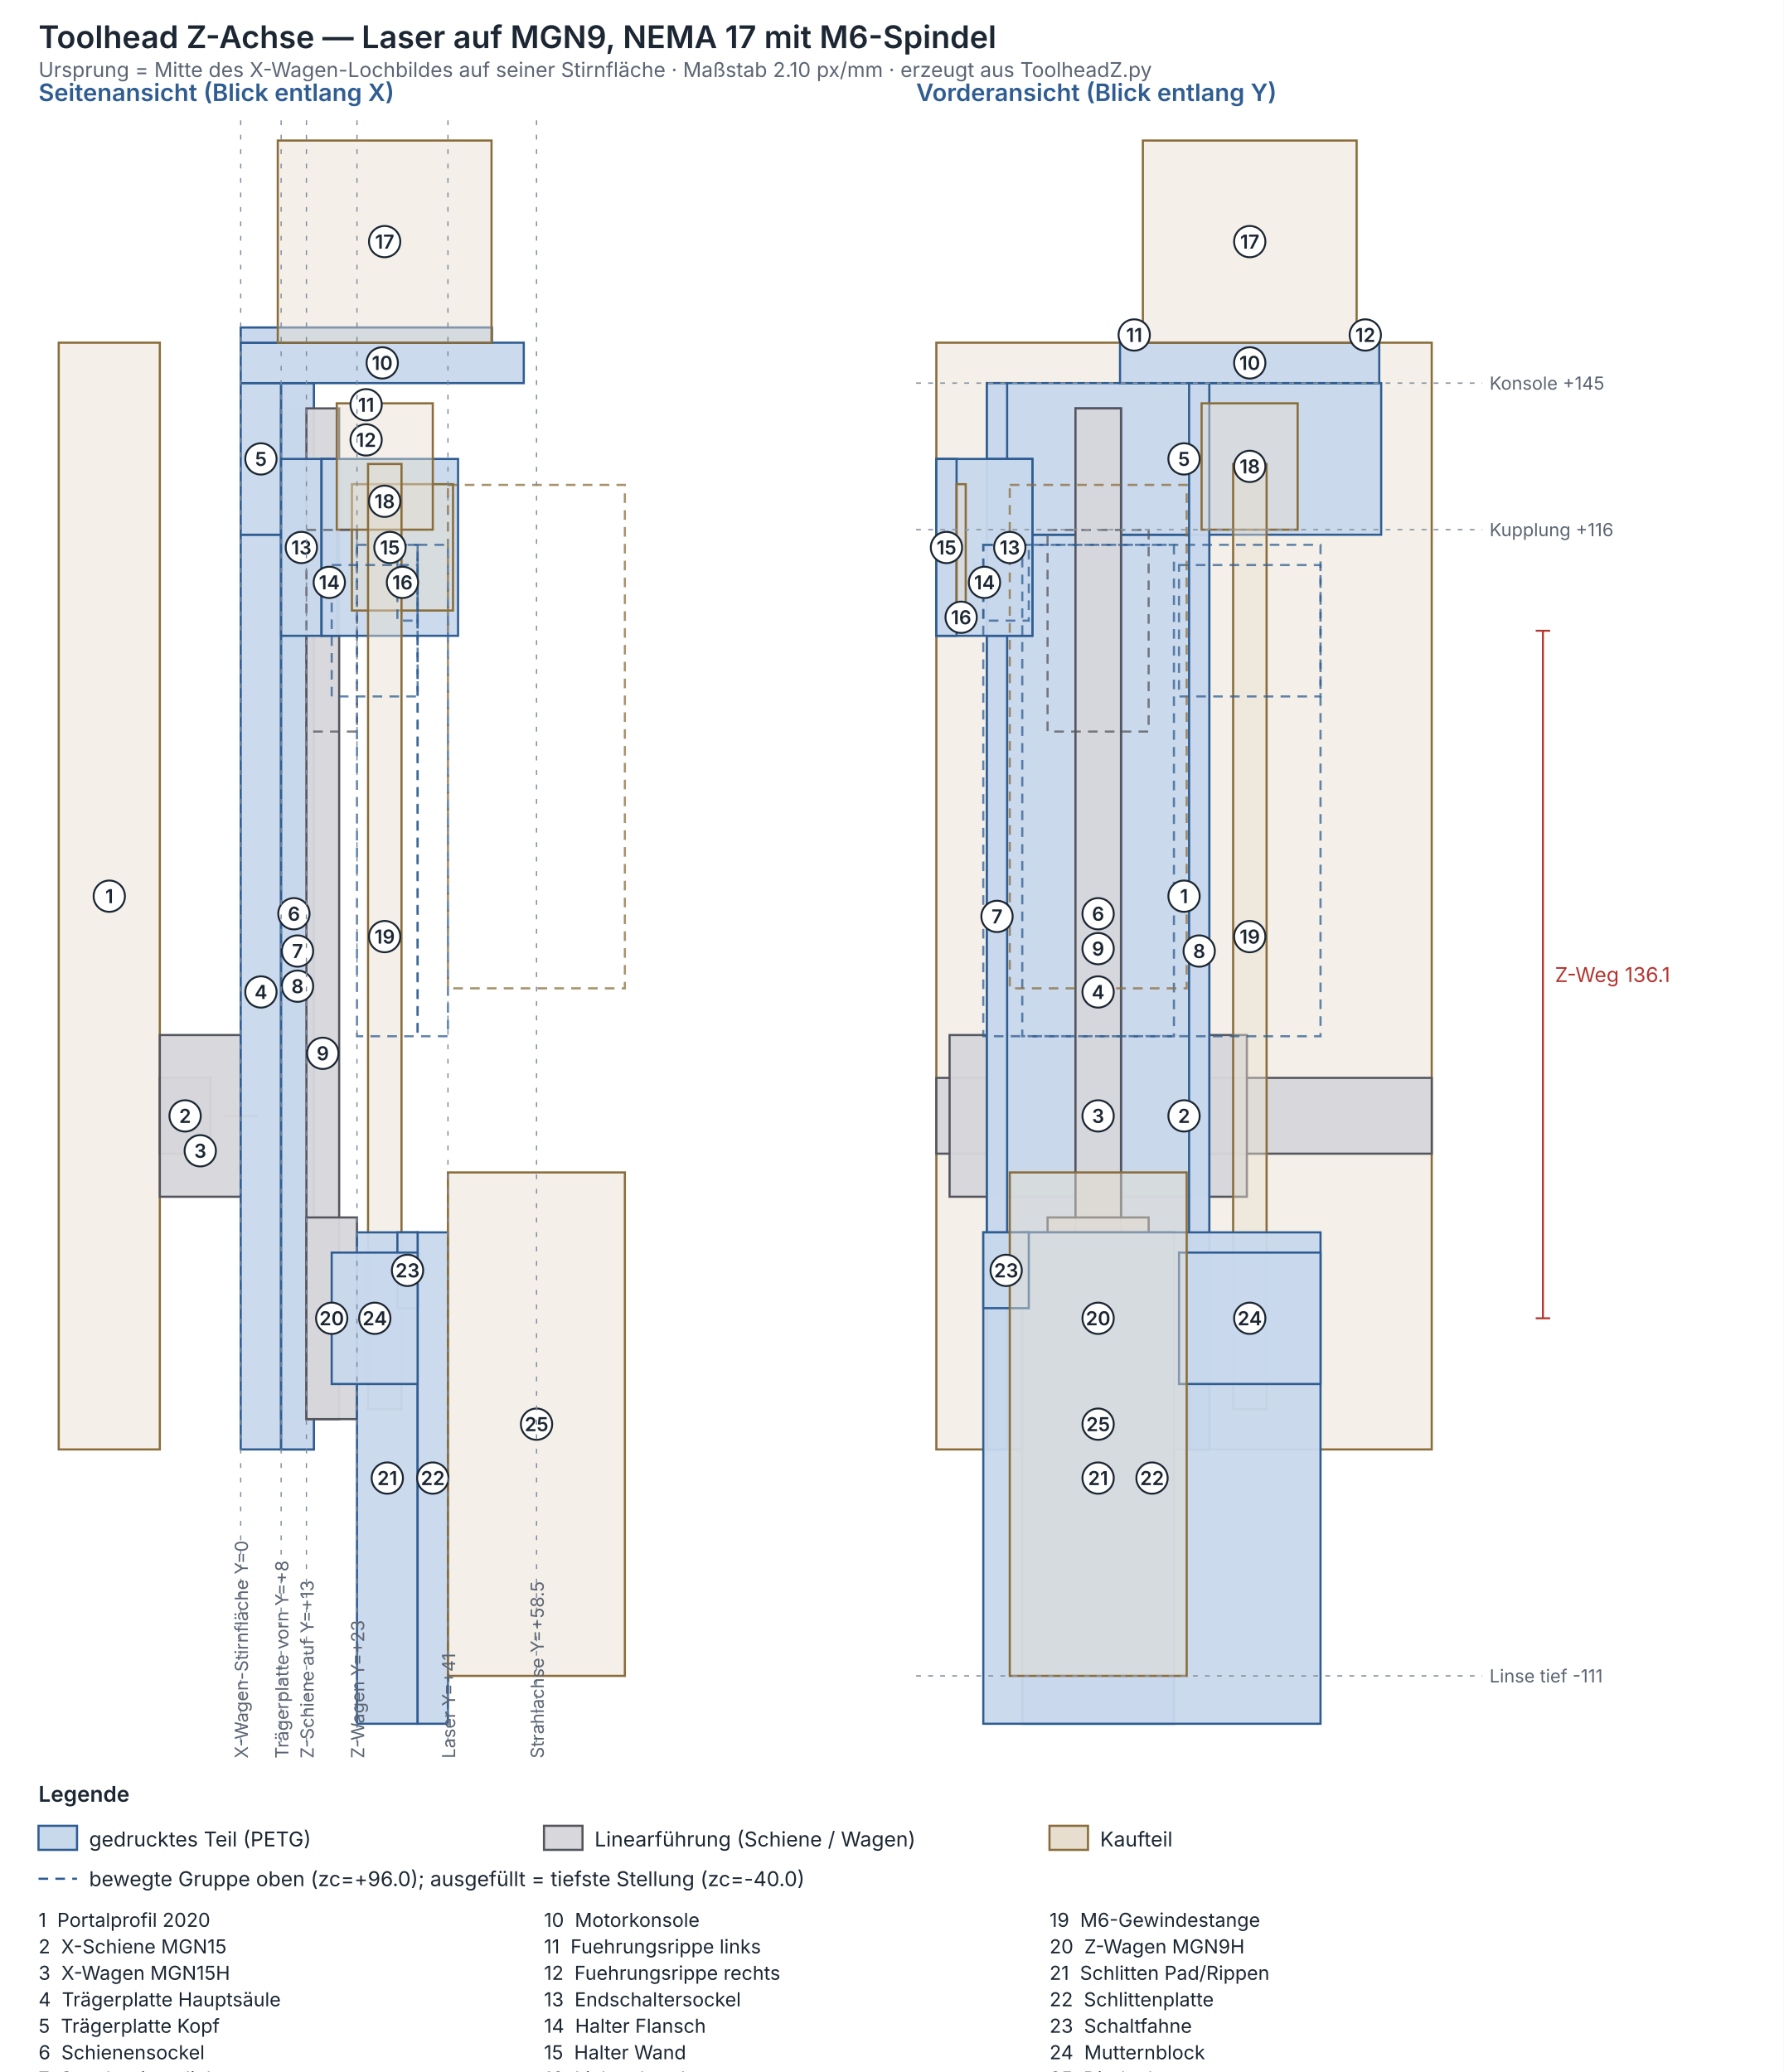
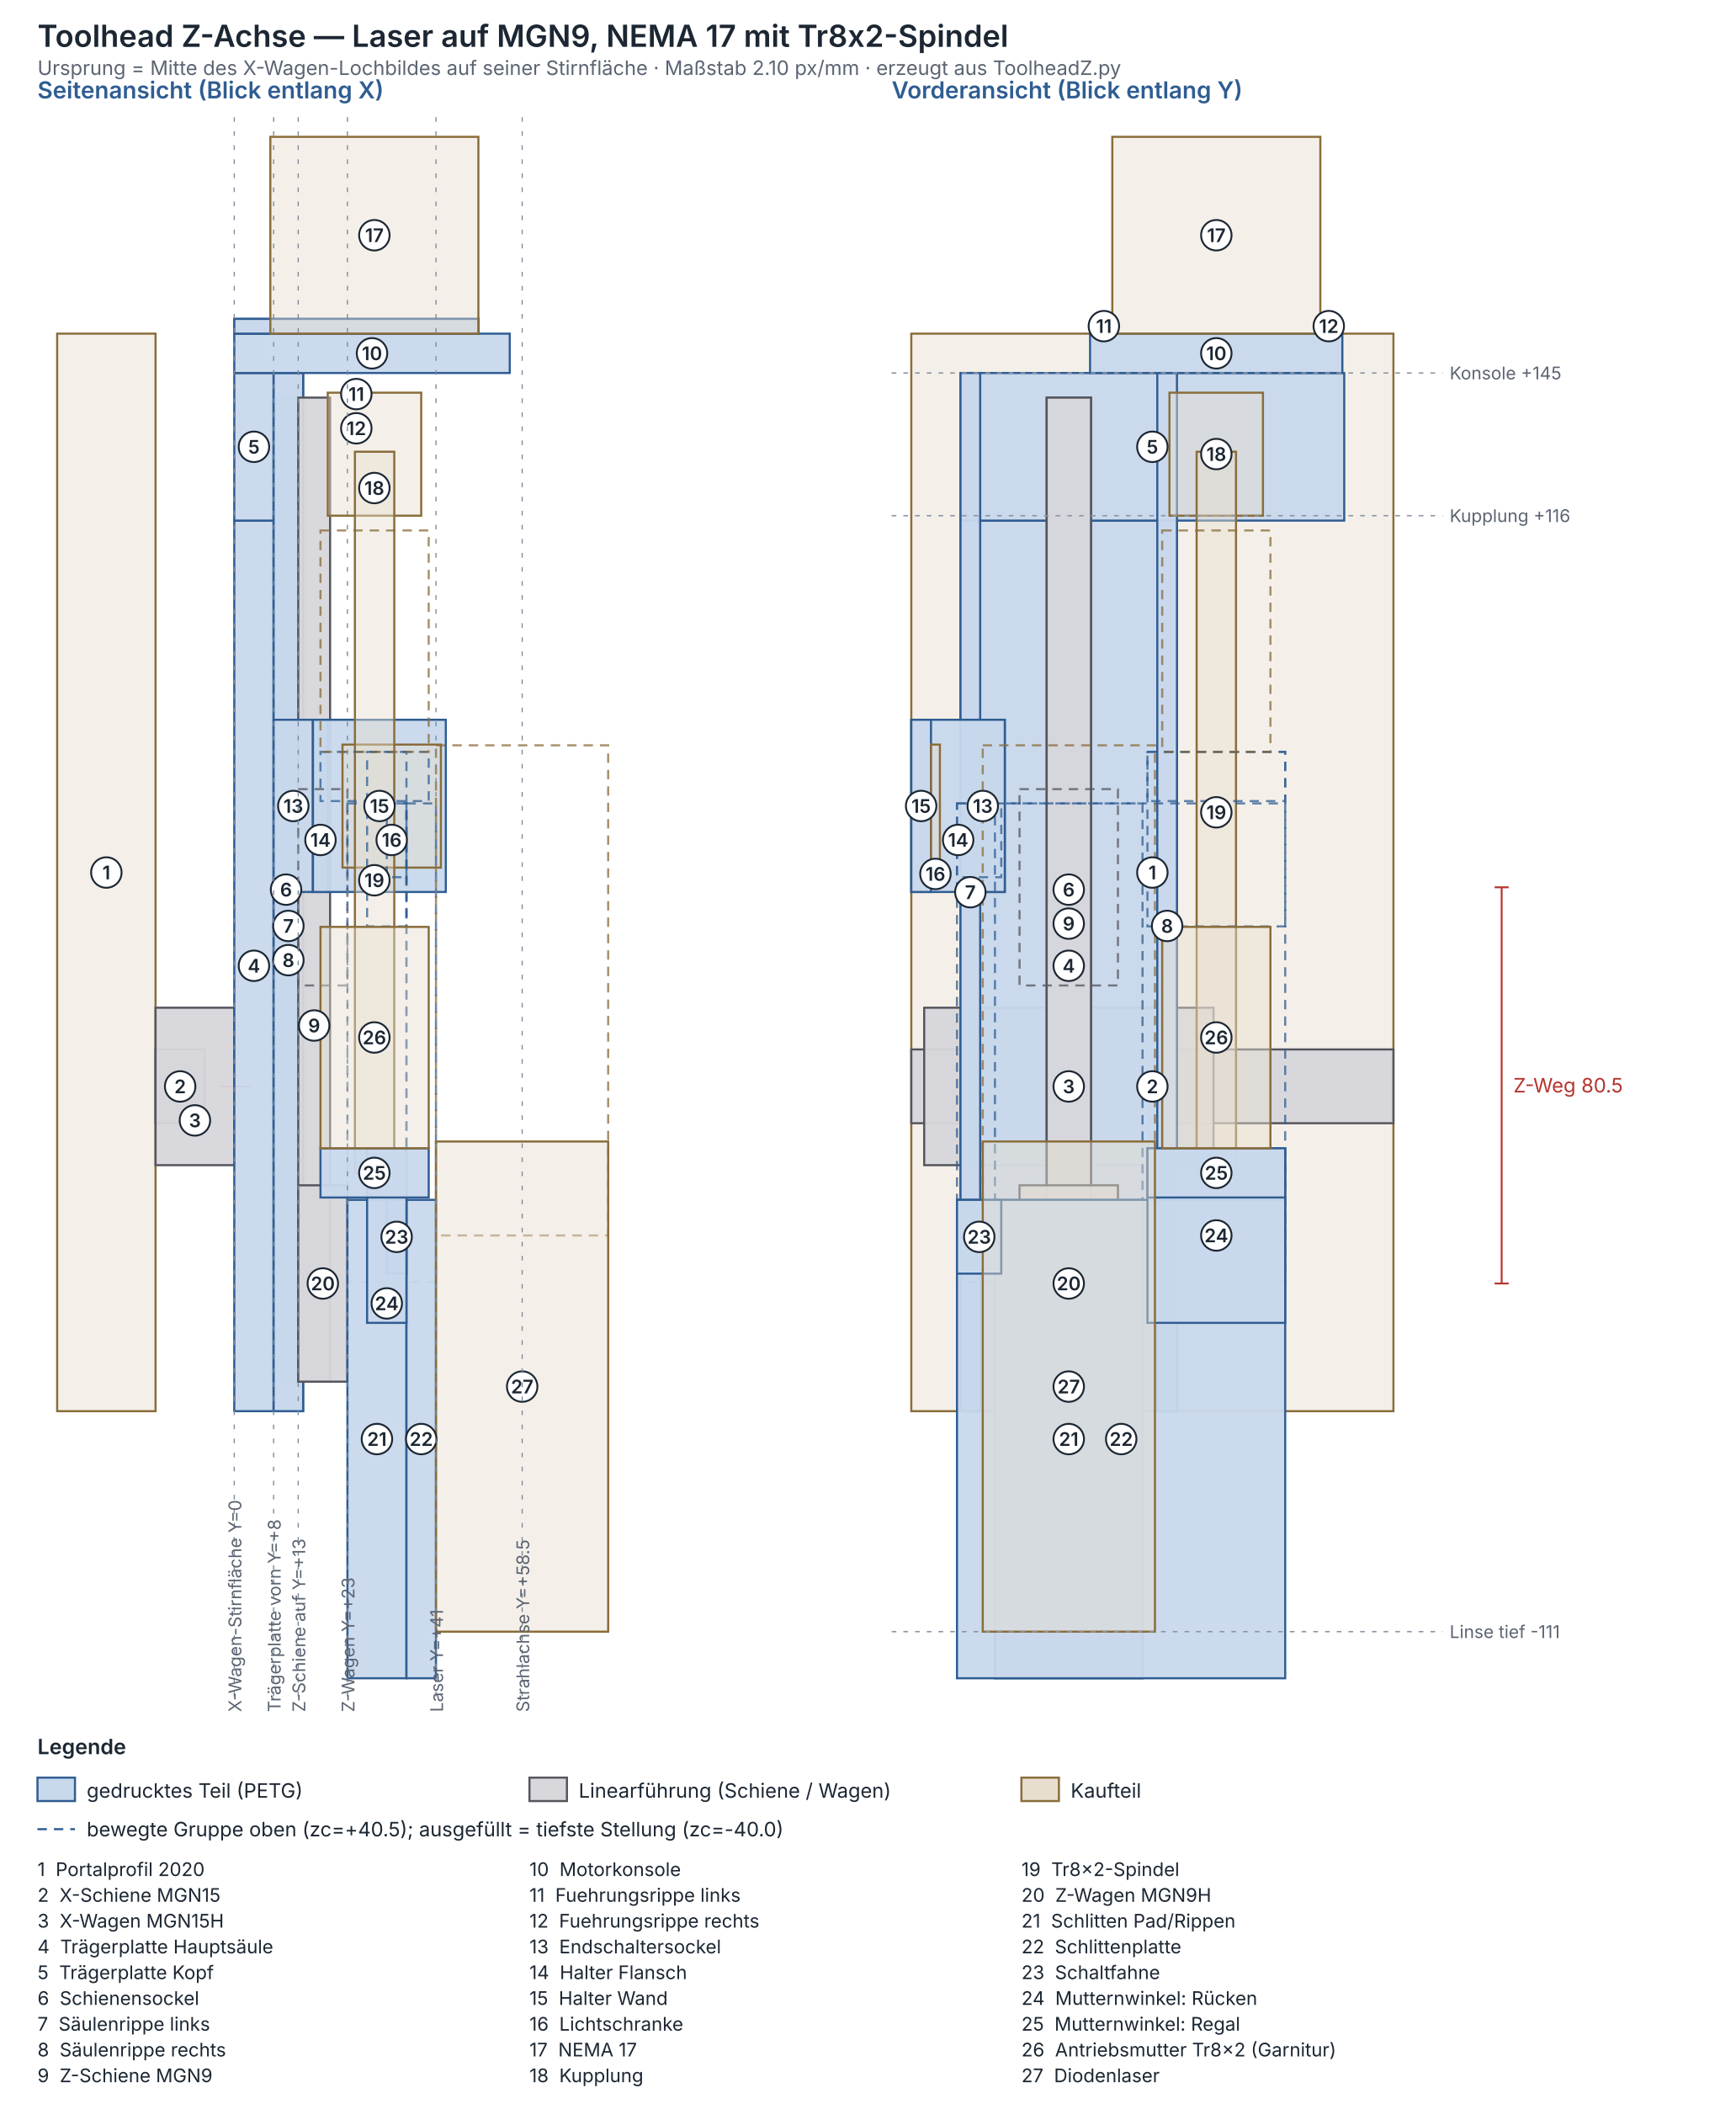
- <svg xmlns="http://www.w3.org/2000/svg" width="741" height="861" viewBox="0 0 741 861" font-family="Inter, Helvetica, Arial, sans-serif">
+ <svg xmlns="http://www.w3.org/2000/svg" width="741" height="898" viewBox="0 0 741 898" font-family="Inter, Helvetica, Arial, sans-serif">
  <rect width="100%" height="100%" fill="#ffffff" />
-   <text x="16" y="20" font-size="13" font-weight="600" fill="#1c2733">Toolhead Z-Achse — Laser auf MGN9, NEMA 17 mit M6-Spindel</text>
+   <text x="16" y="20" font-size="13" font-weight="600" fill="#1c2733">Toolhead Z-Achse — Laser auf MGN9, NEMA 17 mit Tr8x2-Spindel</text>
  <text x="16" y="32" font-size="8.5" fill="#5b6472">Ursprung = Mitte des X-Wagen-Lochbildes auf seiner Stirnfläche · Maßstab 2.10 px/mm · erzeugt aus ToolheadZ.py</text>
  <text x="16.0" y="42.0" font-size="10" font-weight="600" fill="#2f5d92">Seitenansicht (Blick entlang X)</text>
  <line x1="93.0" y1="463.7" x2="107.0" y2="463.7" stroke="#b4342f" stroke-width="0.7" />
  <line x1="100.0" y1="456.7" x2="100.0" y2="470.7" stroke="#b4342f" stroke-width="0.7" />
  <rect x="24.4" y="142.4" width="42.0" height="459.9" fill="#e8ded0" fill-opacity="0.45" stroke="#8a6d3b" stroke-width="0.9" />
  <rect x="66.4" y="447.9" width="21.0" height="31.5" fill="#d7d7dc" fill-opacity="0.95" stroke="#55555e" stroke-width="0.9" />
  <rect x="66.4" y="430.1" width="33.6" height="67.2" fill="#d7d7dc" fill-opacity="0.95" stroke="#55555e" stroke-width="0.9" />
  <rect x="100.0" y="222.2" width="16.8" height="380.1" fill="#c9d9ec" fill-opacity="0.95" stroke="#2f5d92" stroke-width="0.9" />
  <rect x="100.0" y="159.2" width="16.8" height="63.0" fill="#c9d9ec" fill-opacity="0.95" stroke="#2f5d92" stroke-width="0.9" />
  <rect x="116.8" y="169.7" width="10.5" height="420.0" fill="#c9d9ec" fill-opacity="0.95" stroke="#2f5d92" stroke-width="0.9" />
-   <rect x="116.8" y="159.2" width="13.6" height="443.1" fill="#c9d9ec" fill-opacity="0.95" stroke="#2f5d92" stroke-width="0.9" />
-   <rect x="116.8" y="159.2" width="13.6" height="443.1" fill="#c9d9ec" fill-opacity="0.95" stroke="#2f5d92" stroke-width="0.9" />
+   <rect x="116.8" y="159.2" width="12.6" height="443.1" fill="#c9d9ec" fill-opacity="0.95" stroke="#2f5d92" stroke-width="0.9" />
+   <rect x="116.8" y="159.2" width="12.6" height="443.1" fill="#c9d9ec" fill-opacity="0.95" stroke="#2f5d92" stroke-width="0.9" />
  <rect x="127.3" y="169.7" width="13.6" height="420.0" fill="#d7d7dc" fill-opacity="0.95" stroke="#55555e" stroke-width="0.9" />
  <rect x="100.0" y="142.4" width="117.6" height="16.8" fill="#c9d9ec" fill-opacity="0.95" stroke="#2f5d92" stroke-width="0.9" />
  <rect x="100.0" y="136.1" width="104.3" height="6.3" fill="#c9d9ec" fill-opacity="0.95" stroke="#2f5d92" stroke-width="0.9" />
  <rect x="100.0" y="136.1" width="104.3" height="6.3" fill="#c9d9ec" fill-opacity="0.95" stroke="#2f5d92" stroke-width="0.9" />
-   <rect x="116.8" y="190.7" width="16.8" height="73.5" fill="#c9d9ec" fill-opacity="0.95" stroke="#2f5d92" stroke-width="0.9" />
-   <rect x="133.6" y="190.7" width="6.3" height="73.5" fill="#c9d9ec" fill-opacity="0.95" stroke="#2f5d92" stroke-width="0.9" />
-   <rect x="133.6" y="190.7" width="56.7" height="73.5" fill="#c9d9ec" fill-opacity="0.95" stroke="#2f5d92" stroke-width="0.9" />
-   <rect x="146.2" y="201.2" width="42.0" height="52.5" fill="#e8ded0" fill-opacity="0.45" stroke="#8a6d3b" stroke-width="0.9" />
+   <rect x="116.8" y="307.2" width="16.8" height="73.5" fill="#c9d9ec" fill-opacity="0.95" stroke="#2f5d92" stroke-width="0.9" />
+   <rect x="133.6" y="307.2" width="6.3" height="73.5" fill="#c9d9ec" fill-opacity="0.95" stroke="#2f5d92" stroke-width="0.9" />
+   <rect x="133.6" y="307.2" width="56.7" height="73.5" fill="#c9d9ec" fill-opacity="0.95" stroke="#2f5d92" stroke-width="0.9" />
+   <rect x="146.2" y="317.8" width="42.0" height="52.5" fill="#e8ded0" fill-opacity="0.45" stroke="#8a6d3b" stroke-width="0.9" />
  <rect x="115.4" y="58.4" width="88.8" height="84.0" fill="#e8ded0" fill-opacity="0.45" stroke="#8a6d3b" stroke-width="0.9" />
  <rect x="139.9" y="167.6" width="39.9" height="52.5" fill="#e8ded0" fill-opacity="0.45" stroke="#8a6d3b" stroke-width="0.9" />
-   <rect x="152.9" y="192.8" width="13.9" height="392.8" fill="#e8ded0" fill-opacity="0.45" stroke="#8a6d3b" stroke-width="0.9" />
-   <rect x="127.3" y="220.2" width="21.0" height="83.8" fill="none" stroke="#55555e" stroke-width="0.9" stroke-dasharray="4 3" opacity="0.75" />
-   <rect x="148.3" y="226.4" width="25.2" height="204.2" fill="none" stroke="#2f5d92" stroke-width="0.9" stroke-dasharray="4 3" opacity="0.75" />
-   <rect x="173.5" y="226.4" width="12.6" height="204.2" fill="none" stroke="#2f5d92" stroke-width="0.9" stroke-dasharray="4 3" opacity="0.75" />
-   <rect x="165.1" y="226.4" width="8.4" height="31.5" fill="none" stroke="#2f5d92" stroke-width="0.9" stroke-dasharray="4 3" opacity="0.75" />
-   <rect x="137.8" y="234.8" width="35.7" height="54.6" fill="none" stroke="#2f5d92" stroke-width="0.9" stroke-dasharray="4 3" opacity="0.75" />
-   <rect x="186.1" y="201.5" width="73.5" height="209.2" fill="none" stroke="#8a6d3b" stroke-width="0.9" stroke-dasharray="4 3" opacity="0.75" />
+   <rect x="151.5" y="192.8" width="16.8" height="307.8" fill="#e8ded0" fill-opacity="0.45" stroke="#8a6d3b" stroke-width="0.9" />
+   <rect x="127.3" y="336.8" width="21.0" height="83.8" fill="none" stroke="#55555e" stroke-width="0.9" stroke-dasharray="4 3" opacity="0.75" />
+   <rect x="148.3" y="342.9" width="25.2" height="204.2" fill="none" stroke="#2f5d92" stroke-width="0.9" stroke-dasharray="4 3" opacity="0.75" />
+   <rect x="173.5" y="342.9" width="12.6" height="204.2" fill="none" stroke="#2f5d92" stroke-width="0.9" stroke-dasharray="4 3" opacity="0.75" />
+   <rect x="165.1" y="342.9" width="8.4" height="31.5" fill="none" stroke="#2f5d92" stroke-width="0.9" stroke-dasharray="4 3" opacity="0.75" />
+   <rect x="156.7" y="320.9" width="16.8" height="74.5" fill="none" stroke="#2f5d92" stroke-width="0.9" stroke-dasharray="4 3" opacity="0.75" />
+   <rect x="136.8" y="320.9" width="46.2" height="21.0" fill="none" stroke="#2f5d92" stroke-width="0.9" stroke-dasharray="4 3" opacity="0.75" />
+   <rect x="136.8" y="226.4" width="46.2" height="94.5" fill="none" stroke="#8a6d3b" stroke-width="0.9" stroke-dasharray="4 3" opacity="0.75" />
+   <rect x="186.1" y="318.1" width="73.5" height="209.2" fill="none" stroke="#8a6d3b" stroke-width="0.9" stroke-dasharray="4 3" opacity="0.75" />
  <rect x="127.3" y="505.9" width="21.0" height="83.8" fill="#d7d7dc" fill-opacity="0.95" stroke="#55555e" stroke-width="0.9" />
  <rect x="148.3" y="512.1" width="25.2" height="204.2" fill="#c9d9ec" fill-opacity="0.95" stroke="#2f5d92" stroke-width="0.9" />
  <rect x="173.5" y="512.1" width="12.6" height="204.2" fill="#c9d9ec" fill-opacity="0.95" stroke="#2f5d92" stroke-width="0.9" />
  <rect x="165.1" y="512.1" width="8.4" height="31.5" fill="#c9d9ec" fill-opacity="0.95" stroke="#2f5d92" stroke-width="0.9" />
-   <rect x="137.8" y="520.5" width="35.7" height="54.6" fill="#c9d9ec" fill-opacity="0.95" stroke="#2f5d92" stroke-width="0.9" />
+   <rect x="156.7" y="490.1" width="16.8" height="74.5" fill="#c9d9ec" fill-opacity="0.95" stroke="#2f5d92" stroke-width="0.9" />
+   <rect x="136.8" y="490.1" width="46.2" height="21.0" fill="#c9d9ec" fill-opacity="0.95" stroke="#2f5d92" stroke-width="0.9" />
+   <rect x="136.8" y="395.6" width="46.2" height="94.5" fill="#e8ded0" fill-opacity="0.45" stroke="#8a6d3b" stroke-width="0.9" />
  <rect x="186.1" y="487.2" width="73.5" height="209.2" fill="#e8ded0" fill-opacity="0.45" stroke="#8a6d3b" stroke-width="0.9" />
  <circle cx="45.4" cy="372.4" r="6.5" fill="#ffffff" stroke="#1c2733" stroke-width="0.8" />
  <text x="45.4" y="372.4" text-anchor="middle" dominant-baseline="central" font-size="8" font-weight="600" fill="#1c2733">1</text>
  <circle cx="76.9" cy="463.7" r="6.5" fill="#ffffff" stroke="#1c2733" stroke-width="0.8" />
  <text x="76.9" y="463.7" text-anchor="middle" dominant-baseline="central" font-size="8" font-weight="600" fill="#1c2733">2</text>
  <circle cx="83.2" cy="478.2" r="6.5" fill="#ffffff" stroke="#1c2733" stroke-width="0.8" />
  <text x="83.2" y="478.2" text-anchor="middle" dominant-baseline="central" font-size="8" font-weight="600" fill="#1c2733">3</text>
  <circle cx="108.4" cy="412.2" r="6.5" fill="#ffffff" stroke="#1c2733" stroke-width="0.8" />
  <text x="108.4" y="412.2" text-anchor="middle" dominant-baseline="central" font-size="8" font-weight="600" fill="#1c2733">4</text>
  <circle cx="108.4" cy="190.7" r="6.5" fill="#ffffff" stroke="#1c2733" stroke-width="0.8" />
  <text x="108.4" y="190.7" text-anchor="middle" dominant-baseline="central" font-size="8" font-weight="600" fill="#1c2733">5</text>
  <circle cx="122.1" cy="379.7" r="6.5" fill="#ffffff" stroke="#1c2733" stroke-width="0.8" />
  <text x="122.1" y="379.7" text-anchor="middle" dominant-baseline="central" font-size="8" font-weight="600" fill="#1c2733">6</text>
-   <circle cx="123.6" cy="395.2" r="6.5" fill="#ffffff" stroke="#1c2733" stroke-width="0.8" />
-   <text x="123.6" y="395.2" text-anchor="middle" dominant-baseline="central" font-size="8" font-weight="600" fill="#1c2733">7</text>
-   <circle cx="123.6" cy="409.8" r="6.5" fill="#ffffff" stroke="#1c2733" stroke-width="0.8" />
-   <text x="123.6" y="409.8" text-anchor="middle" dominant-baseline="central" font-size="8" font-weight="600" fill="#1c2733">8</text>
+   <circle cx="123.1" cy="395.2" r="6.5" fill="#ffffff" stroke="#1c2733" stroke-width="0.8" />
+   <text x="123.1" y="395.2" text-anchor="middle" dominant-baseline="central" font-size="8" font-weight="600" fill="#1c2733">7</text>
+   <circle cx="123.1" cy="409.8" r="6.5" fill="#ffffff" stroke="#1c2733" stroke-width="0.8" />
+   <text x="123.1" y="409.8" text-anchor="middle" dominant-baseline="central" font-size="8" font-weight="600" fill="#1c2733">8</text>
  <circle cx="134.1" cy="437.7" r="6.5" fill="#ffffff" stroke="#1c2733" stroke-width="0.8" />
  <text x="134.1" y="437.7" text-anchor="middle" dominant-baseline="central" font-size="8" font-weight="600" fill="#1c2733">9</text>
  <circle cx="158.8" cy="150.8" r="6.5" fill="#ffffff" stroke="#1c2733" stroke-width="0.8" />
  <text x="158.8" y="150.8" text-anchor="middle" dominant-baseline="central" font-size="8" font-weight="600" fill="#1c2733">10</text>
  <circle cx="152.1" cy="168.2" r="6.5" fill="#ffffff" stroke="#1c2733" stroke-width="0.8" />
  <text x="152.1" y="168.2" text-anchor="middle" dominant-baseline="central" font-size="8" font-weight="600" fill="#1c2733">11</text>
  <circle cx="152.1" cy="182.8" r="6.5" fill="#ffffff" stroke="#1c2733" stroke-width="0.8" />
  <text x="152.1" y="182.8" text-anchor="middle" dominant-baseline="central" font-size="8" font-weight="600" fill="#1c2733">12</text>
-   <circle cx="125.2" cy="227.5" r="6.5" fill="#ffffff" stroke="#1c2733" stroke-width="0.8" />
-   <text x="125.2" y="227.5" text-anchor="middle" dominant-baseline="central" font-size="8" font-weight="600" fill="#1c2733">13</text>
-   <circle cx="136.8" cy="242.0" r="6.5" fill="#ffffff" stroke="#1c2733" stroke-width="0.8" />
-   <text x="136.8" y="242.0" text-anchor="middle" dominant-baseline="central" font-size="8" font-weight="600" fill="#1c2733">14</text>
-   <circle cx="162.0" cy="227.5" r="6.5" fill="#ffffff" stroke="#1c2733" stroke-width="0.8" />
-   <text x="162.0" y="227.5" text-anchor="middle" dominant-baseline="central" font-size="8" font-weight="600" fill="#1c2733">15</text>
-   <circle cx="167.2" cy="242.0" r="6.5" fill="#ffffff" stroke="#1c2733" stroke-width="0.8" />
-   <text x="167.2" y="242.0" text-anchor="middle" dominant-baseline="central" font-size="8" font-weight="600" fill="#1c2733">16</text>
+   <circle cx="125.2" cy="344.0" r="6.5" fill="#ffffff" stroke="#1c2733" stroke-width="0.8" />
+   <text x="125.2" y="344.0" text-anchor="middle" dominant-baseline="central" font-size="8" font-weight="600" fill="#1c2733">13</text>
+   <circle cx="136.8" cy="358.5" r="6.5" fill="#ffffff" stroke="#1c2733" stroke-width="0.8" />
+   <text x="136.8" y="358.5" text-anchor="middle" dominant-baseline="central" font-size="8" font-weight="600" fill="#1c2733">14</text>
+   <circle cx="162.0" cy="344.0" r="6.5" fill="#ffffff" stroke="#1c2733" stroke-width="0.8" />
+   <text x="162.0" y="344.0" text-anchor="middle" dominant-baseline="central" font-size="8" font-weight="600" fill="#1c2733">15</text>
+   <circle cx="167.2" cy="358.5" r="6.5" fill="#ffffff" stroke="#1c2733" stroke-width="0.8" />
+   <text x="167.2" y="358.5" text-anchor="middle" dominant-baseline="central" font-size="8" font-weight="600" fill="#1c2733">16</text>
  <circle cx="159.8" cy="100.4" r="6.5" fill="#ffffff" stroke="#1c2733" stroke-width="0.8" />
  <text x="159.8" y="100.4" text-anchor="middle" dominant-baseline="central" font-size="8" font-weight="600" fill="#1c2733">17</text>
  <circle cx="159.8" cy="208.3" r="6.5" fill="#ffffff" stroke="#1c2733" stroke-width="0.8" />
  <text x="159.8" y="208.3" text-anchor="middle" dominant-baseline="central" font-size="8" font-weight="600" fill="#1c2733">18</text>
-   <circle cx="159.8" cy="389.2" r="6.5" fill="#ffffff" stroke="#1c2733" stroke-width="0.8" />
-   <text x="159.8" y="389.2" text-anchor="middle" dominant-baseline="central" font-size="8" font-weight="600" fill="#1c2733">19</text>
+   <circle cx="159.8" cy="375.7" r="6.5" fill="#ffffff" stroke="#1c2733" stroke-width="0.8" />
+   <text x="159.8" y="375.7" text-anchor="middle" dominant-baseline="central" font-size="8" font-weight="600" fill="#1c2733">19</text>
  <circle cx="137.8" cy="547.8" r="6.5" fill="#ffffff" stroke="#1c2733" stroke-width="0.8" />
  <text x="137.8" y="547.8" text-anchor="middle" dominant-baseline="central" font-size="8" font-weight="600" fill="#1c2733">20</text>
  <circle cx="160.9" cy="614.2" r="6.5" fill="#ffffff" stroke="#1c2733" stroke-width="0.8" />
  <text x="160.9" y="614.2" text-anchor="middle" dominant-baseline="central" font-size="8" font-weight="600" fill="#1c2733">21</text>
  <circle cx="179.8" cy="614.2" r="6.5" fill="#ffffff" stroke="#1c2733" stroke-width="0.8" />
  <text x="179.8" y="614.2" text-anchor="middle" dominant-baseline="central" font-size="8" font-weight="600" fill="#1c2733">22</text>
  <circle cx="169.3" cy="527.9" r="6.5" fill="#ffffff" stroke="#1c2733" stroke-width="0.8" />
  <text x="169.3" y="527.9" text-anchor="middle" dominant-baseline="central" font-size="8" font-weight="600" fill="#1c2733">23</text>
-   <circle cx="155.7" cy="547.8" r="6.5" fill="#ffffff" stroke="#1c2733" stroke-width="0.8" />
-   <text x="155.7" y="547.8" text-anchor="middle" dominant-baseline="central" font-size="8" font-weight="600" fill="#1c2733">24</text>
+   <circle cx="165.1" cy="556.3" r="6.5" fill="#ffffff" stroke="#1c2733" stroke-width="0.8" />
+   <text x="165.1" y="556.3" text-anchor="middle" dominant-baseline="central" font-size="8" font-weight="600" fill="#1c2733">24</text>
+   <circle cx="159.8" cy="500.6" r="6.5" fill="#ffffff" stroke="#1c2733" stroke-width="0.8" />
+   <text x="159.8" y="500.6" text-anchor="middle" dominant-baseline="central" font-size="8" font-weight="600" fill="#1c2733">25</text>
+   <circle cx="159.8" cy="442.8" r="6.5" fill="#ffffff" stroke="#1c2733" stroke-width="0.8" />
+   <text x="159.8" y="442.8" text-anchor="middle" dominant-baseline="central" font-size="8" font-weight="600" fill="#1c2733">26</text>
  <circle cx="222.9" cy="591.8" r="6.5" fill="#ffffff" stroke="#1c2733" stroke-width="0.8" />
-   <text x="222.9" y="591.8" text-anchor="middle" dominant-baseline="central" font-size="8" font-weight="600" fill="#1c2733">25</text>
+   <text x="222.9" y="591.8" text-anchor="middle" dominant-baseline="central" font-size="8" font-weight="600" fill="#1c2733">27</text>
  <text x="380.6" y="42.0" font-size="10" font-weight="600" fill="#2f5d92">Vorderansicht (Blick entlang Y)</text>
  <line x1="449.2" y1="463.7" x2="463.2" y2="463.7" stroke="#b4342f" stroke-width="0.7" />
  <line x1="456.2" y1="456.7" x2="456.2" y2="470.7" stroke="#b4342f" stroke-width="0.7" />
  <rect x="389.0" y="142.4" width="205.8" height="459.9" fill="#e8ded0" fill-opacity="0.45" stroke="#8a6d3b" stroke-width="0.9" />
  <rect x="389.0" y="447.9" width="205.8" height="31.5" fill="#d7d7dc" fill-opacity="0.95" stroke="#55555e" stroke-width="0.9" />
  <rect x="394.5" y="430.1" width="123.5" height="67.2" fill="#d7d7dc" fill-opacity="0.95" stroke="#55555e" stroke-width="0.9" />
  <rect x="410.0" y="222.2" width="92.4" height="380.1" fill="#c9d9ec" fill-opacity="0.95" stroke="#2f5d92" stroke-width="0.9" />
  <rect x="410.0" y="159.2" width="163.8" height="63.0" fill="#c9d9ec" fill-opacity="0.95" stroke="#2f5d92" stroke-width="0.9" />
  <rect x="446.8" y="169.7" width="18.9" height="420.0" fill="#c9d9ec" fill-opacity="0.95" stroke="#2f5d92" stroke-width="0.9" />
  <rect x="410.0" y="159.2" width="8.4" height="443.1" fill="#c9d9ec" fill-opacity="0.95" stroke="#2f5d92" stroke-width="0.9" />
  <rect x="494.0" y="159.2" width="8.4" height="443.1" fill="#c9d9ec" fill-opacity="0.95" stroke="#2f5d92" stroke-width="0.9" />
  <rect x="446.8" y="169.7" width="18.9" height="420.0" fill="#d7d7dc" fill-opacity="0.95" stroke="#55555e" stroke-width="0.9" />
  <rect x="465.3" y="142.4" width="107.7" height="16.8" fill="#c9d9ec" fill-opacity="0.95" stroke="#2f5d92" stroke-width="0.9" />
  <rect x="468.1" y="136.1" width="6.3" height="6.3" fill="#c9d9ec" fill-opacity="0.95" stroke="#2f5d92" stroke-width="0.9" />
  <rect x="564.0" y="136.1" width="6.3" height="6.3" fill="#c9d9ec" fill-opacity="0.95" stroke="#2f5d92" stroke-width="0.9" />
-   <rect x="410.0" y="190.7" width="18.9" height="73.5" fill="#c9d9ec" fill-opacity="0.95" stroke="#2f5d92" stroke-width="0.9" />
-   <rect x="389.0" y="190.7" width="39.9" height="73.5" fill="#c9d9ec" fill-opacity="0.95" stroke="#2f5d92" stroke-width="0.9" />
-   <rect x="389.0" y="190.7" width="8.4" height="73.5" fill="#c9d9ec" fill-opacity="0.95" stroke="#2f5d92" stroke-width="0.9" />
-   <rect x="397.4" y="201.2" width="3.8" height="52.5" fill="#e8ded0" fill-opacity="0.45" stroke="#8a6d3b" stroke-width="0.9" />
+   <rect x="410.0" y="307.2" width="18.9" height="73.5" fill="#c9d9ec" fill-opacity="0.95" stroke="#2f5d92" stroke-width="0.9" />
+   <rect x="389.0" y="307.2" width="39.9" height="73.5" fill="#c9d9ec" fill-opacity="0.95" stroke="#2f5d92" stroke-width="0.9" />
+   <rect x="389.0" y="307.2" width="8.4" height="73.5" fill="#c9d9ec" fill-opacity="0.95" stroke="#2f5d92" stroke-width="0.9" />
+   <rect x="397.4" y="317.8" width="3.8" height="52.5" fill="#e8ded0" fill-opacity="0.45" stroke="#8a6d3b" stroke-width="0.9" />
  <rect x="474.8" y="58.4" width="88.8" height="84.0" fill="#e8ded0" fill-opacity="0.45" stroke="#8a6d3b" stroke-width="0.9" />
  <rect x="499.2" y="167.6" width="39.9" height="52.5" fill="#e8ded0" fill-opacity="0.45" stroke="#8a6d3b" stroke-width="0.9" />
-   <rect x="512.3" y="192.8" width="13.9" height="392.8" fill="#e8ded0" fill-opacity="0.45" stroke="#8a6d3b" stroke-width="0.9" />
-   <rect x="435.2" y="220.2" width="42.0" height="83.8" fill="none" stroke="#55555e" stroke-width="0.9" stroke-dasharray="4 3" opacity="0.75" />
-   <rect x="424.7" y="226.4" width="63.0" height="204.2" fill="none" stroke="#2f5d92" stroke-width="0.9" stroke-dasharray="4 3" opacity="0.75" />
-   <rect x="408.5" y="226.4" width="140.1" height="204.2" fill="none" stroke="#2f5d92" stroke-width="0.9" stroke-dasharray="4 3" opacity="0.75" />
-   <rect x="408.5" y="226.4" width="18.9" height="31.5" fill="none" stroke="#2f5d92" stroke-width="0.9" stroke-dasharray="4 3" opacity="0.75" />
-   <rect x="489.8" y="234.8" width="58.8" height="54.6" fill="none" stroke="#2f5d92" stroke-width="0.9" stroke-dasharray="4 3" opacity="0.75" />
-   <rect x="419.5" y="201.5" width="73.5" height="209.2" fill="none" stroke="#8a6d3b" stroke-width="0.9" stroke-dasharray="4 3" opacity="0.75" />
+   <rect x="510.8" y="192.8" width="16.8" height="307.8" fill="#e8ded0" fill-opacity="0.45" stroke="#8a6d3b" stroke-width="0.9" />
+   <rect x="435.2" y="336.8" width="42.0" height="83.8" fill="none" stroke="#55555e" stroke-width="0.9" stroke-dasharray="4 3" opacity="0.75" />
+   <rect x="424.7" y="342.9" width="63.0" height="204.2" fill="none" stroke="#2f5d92" stroke-width="0.9" stroke-dasharray="4 3" opacity="0.75" />
+   <rect x="408.5" y="342.9" width="140.1" height="204.2" fill="none" stroke="#2f5d92" stroke-width="0.9" stroke-dasharray="4 3" opacity="0.75" />
+   <rect x="408.5" y="342.9" width="18.9" height="31.5" fill="none" stroke="#2f5d92" stroke-width="0.9" stroke-dasharray="4 3" opacity="0.75" />
+   <rect x="489.8" y="320.9" width="58.8" height="74.5" fill="none" stroke="#2f5d92" stroke-width="0.9" stroke-dasharray="4 3" opacity="0.75" />
+   <rect x="489.8" y="320.9" width="58.8" height="21.0" fill="none" stroke="#2f5d92" stroke-width="0.9" stroke-dasharray="4 3" opacity="0.75" />
+   <rect x="496.1" y="226.4" width="46.2" height="94.5" fill="none" stroke="#8a6d3b" stroke-width="0.9" stroke-dasharray="4 3" opacity="0.75" />
+   <rect x="419.5" y="318.1" width="73.5" height="209.2" fill="none" stroke="#8a6d3b" stroke-width="0.9" stroke-dasharray="4 3" opacity="0.75" />
  <rect x="435.2" y="505.9" width="42.0" height="83.8" fill="#d7d7dc" fill-opacity="0.95" stroke="#55555e" stroke-width="0.9" />
  <rect x="424.7" y="512.1" width="63.0" height="204.2" fill="#c9d9ec" fill-opacity="0.95" stroke="#2f5d92" stroke-width="0.9" />
  <rect x="408.5" y="512.1" width="140.1" height="204.2" fill="#c9d9ec" fill-opacity="0.95" stroke="#2f5d92" stroke-width="0.9" />
  <rect x="408.5" y="512.1" width="18.9" height="31.5" fill="#c9d9ec" fill-opacity="0.95" stroke="#2f5d92" stroke-width="0.9" />
-   <rect x="489.8" y="520.5" width="58.8" height="54.6" fill="#c9d9ec" fill-opacity="0.95" stroke="#2f5d92" stroke-width="0.9" />
+   <rect x="489.8" y="490.1" width="58.8" height="74.5" fill="#c9d9ec" fill-opacity="0.95" stroke="#2f5d92" stroke-width="0.9" />
+   <rect x="489.8" y="490.1" width="58.8" height="21.0" fill="#c9d9ec" fill-opacity="0.95" stroke="#2f5d92" stroke-width="0.9" />
+   <rect x="496.1" y="395.6" width="46.2" height="94.5" fill="#e8ded0" fill-opacity="0.45" stroke="#8a6d3b" stroke-width="0.9" />
  <rect x="419.5" y="487.2" width="73.5" height="209.2" fill="#e8ded0" fill-opacity="0.45" stroke="#8a6d3b" stroke-width="0.9" />
  <circle cx="491.9" cy="372.4" r="6.5" fill="#ffffff" stroke="#1c2733" stroke-width="0.8" />
  <text x="491.9" y="372.4" text-anchor="middle" dominant-baseline="central" font-size="8" font-weight="600" fill="#1c2733">1</text>
  <circle cx="491.9" cy="463.7" r="6.5" fill="#ffffff" stroke="#1c2733" stroke-width="0.8" />
  <text x="491.9" y="463.7" text-anchor="middle" dominant-baseline="central" font-size="8" font-weight="600" fill="#1c2733">2</text>
  <circle cx="456.2" cy="463.7" r="6.5" fill="#ffffff" stroke="#1c2733" stroke-width="0.8" />
  <text x="456.2" y="463.7" text-anchor="middle" dominant-baseline="central" font-size="8" font-weight="600" fill="#1c2733">3</text>
  <circle cx="456.2" cy="412.2" r="6.5" fill="#ffffff" stroke="#1c2733" stroke-width="0.8" />
  <text x="456.2" y="412.2" text-anchor="middle" dominant-baseline="central" font-size="8" font-weight="600" fill="#1c2733">4</text>
  <circle cx="491.9" cy="190.7" r="6.5" fill="#ffffff" stroke="#1c2733" stroke-width="0.8" />
  <text x="491.9" y="190.7" text-anchor="middle" dominant-baseline="central" font-size="8" font-weight="600" fill="#1c2733">5</text>
  <circle cx="456.2" cy="379.7" r="6.5" fill="#ffffff" stroke="#1c2733" stroke-width="0.8" />
  <text x="456.2" y="379.7" text-anchor="middle" dominant-baseline="central" font-size="8" font-weight="600" fill="#1c2733">6</text>
  <circle cx="414.2" cy="380.8" r="6.5" fill="#ffffff" stroke="#1c2733" stroke-width="0.8" />
  <text x="414.2" y="380.8" text-anchor="middle" dominant-baseline="central" font-size="8" font-weight="600" fill="#1c2733">7</text>
  <circle cx="498.2" cy="395.2" r="6.5" fill="#ffffff" stroke="#1c2733" stroke-width="0.8" />
  <text x="498.2" y="395.2" text-anchor="middle" dominant-baseline="central" font-size="8" font-weight="600" fill="#1c2733">8</text>
  <circle cx="456.2" cy="394.2" r="6.5" fill="#ffffff" stroke="#1c2733" stroke-width="0.8" />
  <text x="456.2" y="394.2" text-anchor="middle" dominant-baseline="central" font-size="8" font-weight="600" fill="#1c2733">9</text>
  <circle cx="519.2" cy="150.8" r="6.5" fill="#ffffff" stroke="#1c2733" stroke-width="0.8" />
  <text x="519.2" y="150.8" text-anchor="middle" dominant-baseline="central" font-size="8" font-weight="600" fill="#1c2733">10</text>
  <circle cx="471.2" cy="139.2" r="6.5" fill="#ffffff" stroke="#1c2733" stroke-width="0.8" />
  <text x="471.2" y="139.2" text-anchor="middle" dominant-baseline="central" font-size="8" font-weight="600" fill="#1c2733">11</text>
  <circle cx="567.2" cy="139.2" r="6.5" fill="#ffffff" stroke="#1c2733" stroke-width="0.8" />
  <text x="567.2" y="139.2" text-anchor="middle" dominant-baseline="central" font-size="8" font-weight="600" fill="#1c2733">12</text>
-   <circle cx="419.5" cy="227.5" r="6.5" fill="#ffffff" stroke="#1c2733" stroke-width="0.8" />
-   <text x="419.5" y="227.5" text-anchor="middle" dominant-baseline="central" font-size="8" font-weight="600" fill="#1c2733">13</text>
-   <circle cx="409.0" cy="242.0" r="6.5" fill="#ffffff" stroke="#1c2733" stroke-width="0.8" />
-   <text x="409.0" y="242.0" text-anchor="middle" dominant-baseline="central" font-size="8" font-weight="600" fill="#1c2733">14</text>
-   <circle cx="393.2" cy="227.5" r="6.5" fill="#ffffff" stroke="#1c2733" stroke-width="0.8" />
-   <text x="393.2" y="227.5" text-anchor="middle" dominant-baseline="central" font-size="8" font-weight="600" fill="#1c2733">15</text>
-   <circle cx="399.3" cy="256.5" r="6.5" fill="#ffffff" stroke="#1c2733" stroke-width="0.8" />
-   <text x="399.3" y="256.5" text-anchor="middle" dominant-baseline="central" font-size="8" font-weight="600" fill="#1c2733">16</text>
+   <circle cx="419.5" cy="344.0" r="6.5" fill="#ffffff" stroke="#1c2733" stroke-width="0.8" />
+   <text x="419.5" y="344.0" text-anchor="middle" dominant-baseline="central" font-size="8" font-weight="600" fill="#1c2733">13</text>
+   <circle cx="409.0" cy="358.5" r="6.5" fill="#ffffff" stroke="#1c2733" stroke-width="0.8" />
+   <text x="409.0" y="358.5" text-anchor="middle" dominant-baseline="central" font-size="8" font-weight="600" fill="#1c2733">14</text>
+   <circle cx="393.2" cy="344.0" r="6.5" fill="#ffffff" stroke="#1c2733" stroke-width="0.8" />
+   <text x="393.2" y="344.0" text-anchor="middle" dominant-baseline="central" font-size="8" font-weight="600" fill="#1c2733">15</text>
+   <circle cx="399.3" cy="373.0" r="6.5" fill="#ffffff" stroke="#1c2733" stroke-width="0.8" />
+   <text x="399.3" y="373.0" text-anchor="middle" dominant-baseline="central" font-size="8" font-weight="600" fill="#1c2733">16</text>
  <circle cx="519.2" cy="100.4" r="6.5" fill="#ffffff" stroke="#1c2733" stroke-width="0.8" />
  <text x="519.2" y="100.4" text-anchor="middle" dominant-baseline="central" font-size="8" font-weight="600" fill="#1c2733">17</text>
  <circle cx="519.2" cy="193.8" r="6.5" fill="#ffffff" stroke="#1c2733" stroke-width="0.8" />
  <text x="519.2" y="193.8" text-anchor="middle" dominant-baseline="central" font-size="8" font-weight="600" fill="#1c2733">18</text>
-   <circle cx="519.2" cy="389.2" r="6.5" fill="#ffffff" stroke="#1c2733" stroke-width="0.8" />
-   <text x="519.2" y="389.2" text-anchor="middle" dominant-baseline="central" font-size="8" font-weight="600" fill="#1c2733">19</text>
+   <circle cx="519.2" cy="346.7" r="6.5" fill="#ffffff" stroke="#1c2733" stroke-width="0.8" />
+   <text x="519.2" y="346.7" text-anchor="middle" dominant-baseline="central" font-size="8" font-weight="600" fill="#1c2733">19</text>
  <circle cx="456.2" cy="547.8" r="6.5" fill="#ffffff" stroke="#1c2733" stroke-width="0.8" />
  <text x="456.2" y="547.8" text-anchor="middle" dominant-baseline="central" font-size="8" font-weight="600" fill="#1c2733">20</text>
  <circle cx="456.2" cy="614.2" r="6.5" fill="#ffffff" stroke="#1c2733" stroke-width="0.8" />
  <text x="456.2" y="614.2" text-anchor="middle" dominant-baseline="central" font-size="8" font-weight="600" fill="#1c2733">21</text>
  <circle cx="478.6" cy="614.2" r="6.5" fill="#ffffff" stroke="#1c2733" stroke-width="0.8" />
  <text x="478.6" y="614.2" text-anchor="middle" dominant-baseline="central" font-size="8" font-weight="600" fill="#1c2733">22</text>
  <circle cx="418.0" cy="527.9" r="6.5" fill="#ffffff" stroke="#1c2733" stroke-width="0.8" />
  <text x="418.0" y="527.9" text-anchor="middle" dominant-baseline="central" font-size="8" font-weight="600" fill="#1c2733">23</text>
-   <circle cx="519.2" cy="547.8" r="6.5" fill="#ffffff" stroke="#1c2733" stroke-width="0.8" />
-   <text x="519.2" y="547.8" text-anchor="middle" dominant-baseline="central" font-size="8" font-weight="600" fill="#1c2733">24</text>
+   <circle cx="519.2" cy="527.3" r="6.5" fill="#ffffff" stroke="#1c2733" stroke-width="0.8" />
+   <text x="519.2" y="527.3" text-anchor="middle" dominant-baseline="central" font-size="8" font-weight="600" fill="#1c2733">24</text>
+   <circle cx="519.2" cy="500.6" r="6.5" fill="#ffffff" stroke="#1c2733" stroke-width="0.8" />
+   <text x="519.2" y="500.6" text-anchor="middle" dominant-baseline="central" font-size="8" font-weight="600" fill="#1c2733">25</text>
+   <circle cx="519.2" cy="442.8" r="6.5" fill="#ffffff" stroke="#1c2733" stroke-width="0.8" />
+   <text x="519.2" y="442.8" text-anchor="middle" dominant-baseline="central" font-size="8" font-weight="600" fill="#1c2733">26</text>
  <circle cx="456.2" cy="591.8" r="6.5" fill="#ffffff" stroke="#1c2733" stroke-width="0.8" />
-   <text x="456.2" y="591.8" text-anchor="middle" dominant-baseline="central" font-size="8" font-weight="600" fill="#1c2733">25</text>
+   <text x="456.2" y="591.8" text-anchor="middle" dominant-baseline="central" font-size="8" font-weight="600" fill="#1c2733">27</text>
  <line x1="100.0" y1="50.0" x2="100.0" y2="726.7" stroke="#7a8a9e" stroke-width="0.5" stroke-dasharray="2 4" />
  <text x="103.0" y="730.7" font-size="7.5" fill="#5b6472" transform="rotate(-90 103.0 730.7)" text-anchor="start">X-Wagen-Stirnfläche  Y=0</text>
  <line x1="116.8" y1="50.0" x2="116.8" y2="726.7" stroke="#7a8a9e" stroke-width="0.5" stroke-dasharray="2 4" />
  <text x="119.8" y="730.7" font-size="7.5" fill="#5b6472" transform="rotate(-90 119.8 730.7)" text-anchor="start">Trägerplatte vorn  Y=+8</text>
  <line x1="127.3" y1="50.0" x2="127.3" y2="726.7" stroke="#7a8a9e" stroke-width="0.5" stroke-dasharray="2 4" />
  <text x="130.3" y="730.7" font-size="7.5" fill="#5b6472" transform="rotate(-90 130.3 730.7)" text-anchor="start">Z-Schiene auf  Y=+13</text>
  <line x1="148.3" y1="50.0" x2="148.3" y2="726.7" stroke="#7a8a9e" stroke-width="0.5" stroke-dasharray="2 4" />
  <text x="151.3" y="730.7" font-size="7.5" fill="#5b6472" transform="rotate(-90 151.3 730.7)" text-anchor="start">Z-Wagen  Y=+23</text>
  <line x1="186.1" y1="50.0" x2="186.1" y2="726.7" stroke="#7a8a9e" stroke-width="0.5" stroke-dasharray="2 4" />
  <text x="189.1" y="730.7" font-size="7.5" fill="#5b6472" transform="rotate(-90 189.1 730.7)" text-anchor="start">Laser  Y=+41</text>
  <line x1="222.9" y1="50.0" x2="222.9" y2="726.7" stroke="#7a8a9e" stroke-width="0.5" stroke-dasharray="2 4" />
  <text x="225.9" y="730.7" font-size="7.5" fill="#5b6472" transform="rotate(-90 225.9 730.7)" text-anchor="start">Strahlachse  Y=+58.5</text>
-   <line x1="641.0" y1="547.8" x2="641.0" y2="262.1" stroke="#b4342f" stroke-width="0.8" />
+   <line x1="641.0" y1="547.8" x2="641.0" y2="378.7" stroke="#b4342f" stroke-width="0.8" />
  <line x1="638.0" y1="547.8" x2="644.0" y2="547.8" stroke="#b4342f" stroke-width="0.8" />
-   <line x1="638.0" y1="262.1" x2="644.0" y2="262.1" stroke="#b4342f" stroke-width="0.8" />
-   <text x="646.0" y="405.0" font-size="8.5" fill="#b4342f" text-anchor="start" dominant-baseline="middle">Z-Weg 136.1</text>
+   <line x1="638.0" y1="378.7" x2="644.0" y2="378.7" stroke="#b4342f" stroke-width="0.8" />
+   <text x="646.0" y="463.2" font-size="8.5" fill="#b4342f" text-anchor="start" dominant-baseline="middle">Z-Weg 80.5</text>
  <line x1="380.6" y1="159.2" x2="615.8" y2="159.2" stroke="#8c96a3" stroke-width="0.6" stroke-dasharray="2 3" />
  <text x="618.8" y="159.2" font-size="7.5" fill="#5b6472" dominant-baseline="middle">Konsole +145</text>
  <line x1="380.6" y1="220.1" x2="615.8" y2="220.1" stroke="#8c96a3" stroke-width="0.6" stroke-dasharray="2 3" />
  <text x="618.8" y="220.1" font-size="7.5" fill="#5b6472" dominant-baseline="middle">Kupplung +116</text>
  <line x1="380.6" y1="696.4" x2="615.8" y2="696.4" stroke="#8c96a3" stroke-width="0.6" stroke-dasharray="2 3" />
  <text x="618.8" y="696.4" font-size="7.5" fill="#5b6472" dominant-baseline="middle">Linse tief -111</text>
  <text x="16" y="748.7" font-size="9" font-weight="600" fill="#1c2733">Legende</text>
  <rect x="16" y="758.7" width="16" height="10" fill="#c9d9ec" stroke="#2f5d92" stroke-width="0.9" />
  <text x="37" y="764.2" font-size="8.5" fill="#1c2733" dominant-baseline="middle">gedrucktes Teil (PETG)</text>
  <rect x="226" y="758.7" width="16" height="10" fill="#d7d7dc" stroke="#55555e" stroke-width="0.9" />
  <text x="247" y="764.2" font-size="8.5" fill="#1c2733" dominant-baseline="middle">Linearführung (Schiene / Wagen)</text>
  <rect x="436" y="758.7" width="16" height="10" fill="#e8ded0" stroke="#8a6d3b" stroke-width="0.9" />
  <text x="457" y="764.2" font-size="8.5" fill="#1c2733" dominant-baseline="middle">Kaufteil</text>
  <line x1="16" y1="780.7" x2="32" y2="780.7" stroke="#2f5d92" stroke-width="0.9" stroke-dasharray="4 3" />
-   <text x="37" y="780.7" font-size="8.5" fill="#1c2733" dominant-baseline="middle">bewegte Gruppe oben (zc=+96.0); ausgefüllt = tiefste Stellung (zc=-40.0)</text>
+   <text x="37" y="780.7" font-size="8.5" fill="#1c2733" dominant-baseline="middle">bewegte Gruppe oben (zc=+40.5); ausgefüllt = tiefste Stellung (zc=-40.0)</text>
  <text x="16" y="800.7" font-size="8" fill="#1c2733">1  Portalprofil 2020</text>
  <text x="16" y="811.7" font-size="8" fill="#1c2733">2  X-Schiene MGN15</text>
  <text x="16" y="822.7" font-size="8" fill="#1c2733">3  X-Wagen MGN15H</text>
  <text x="16" y="833.7" font-size="8" fill="#1c2733">4  Trägerplatte Hauptsäule</text>
  <text x="16" y="844.7" font-size="8" fill="#1c2733">5  Trägerplatte Kopf</text>
  <text x="16" y="855.7" font-size="8" fill="#1c2733">6  Schienensockel</text>
-   <text x="16" y="866.7" font-size="8" fill="#1c2733">7  Saeulenrippe links</text>
-   <text x="16" y="877.7" font-size="8" fill="#1c2733">8  Saeulenrippe rechts</text>
+   <text x="16" y="866.7" font-size="8" fill="#1c2733">7  Säulenrippe links</text>
+   <text x="16" y="877.7" font-size="8" fill="#1c2733">8  Säulenrippe rechts</text>
  <text x="16" y="888.7" font-size="8" fill="#1c2733">9  Z-Schiene MGN9</text>
  <text x="226" y="800.7" font-size="8" fill="#1c2733">10  Motorkonsole</text>
  <text x="226" y="811.7" font-size="8" fill="#1c2733">11  Fuehrungsrippe links</text>
  <text x="226" y="822.7" font-size="8" fill="#1c2733">12  Fuehrungsrippe rechts</text>
  <text x="226" y="833.7" font-size="8" fill="#1c2733">13  Endschaltersockel</text>
  <text x="226" y="844.7" font-size="8" fill="#1c2733">14  Halter Flansch</text>
  <text x="226" y="855.7" font-size="8" fill="#1c2733">15  Halter Wand</text>
  <text x="226" y="866.7" font-size="8" fill="#1c2733">16  Lichtschranke</text>
  <text x="226" y="877.7" font-size="8" fill="#1c2733">17  NEMA 17</text>
  <text x="226" y="888.7" font-size="8" fill="#1c2733">18  Kupplung</text>
-   <text x="436" y="800.7" font-size="8" fill="#1c2733">19  M6-Gewindestange</text>
+   <text x="436" y="800.7" font-size="8" fill="#1c2733">19  Tr8×2-Spindel</text>
  <text x="436" y="811.7" font-size="8" fill="#1c2733">20  Z-Wagen MGN9H</text>
  <text x="436" y="822.7" font-size="8" fill="#1c2733">21  Schlitten Pad/Rippen</text>
  <text x="436" y="833.7" font-size="8" fill="#1c2733">22  Schlittenplatte</text>
  <text x="436" y="844.7" font-size="8" fill="#1c2733">23  Schaltfahne</text>
-   <text x="436" y="855.7" font-size="8" fill="#1c2733">24  Mutternblock</text>
-   <text x="436" y="866.7" font-size="8" fill="#1c2733">25  Diodenlaser</text>
+   <text x="436" y="855.7" font-size="8" fill="#1c2733">24  Mutternwinkel: Rücken</text>
+   <text x="436" y="866.7" font-size="8" fill="#1c2733">25  Mutternwinkel: Regal</text>
+   <text x="436" y="877.7" font-size="8" fill="#1c2733">26  Antriebsmutter Tr8×2 (Garnitur)</text>
+   <text x="436" y="888.7" font-size="8" fill="#1c2733">27  Diodenlaser</text>
</svg>
